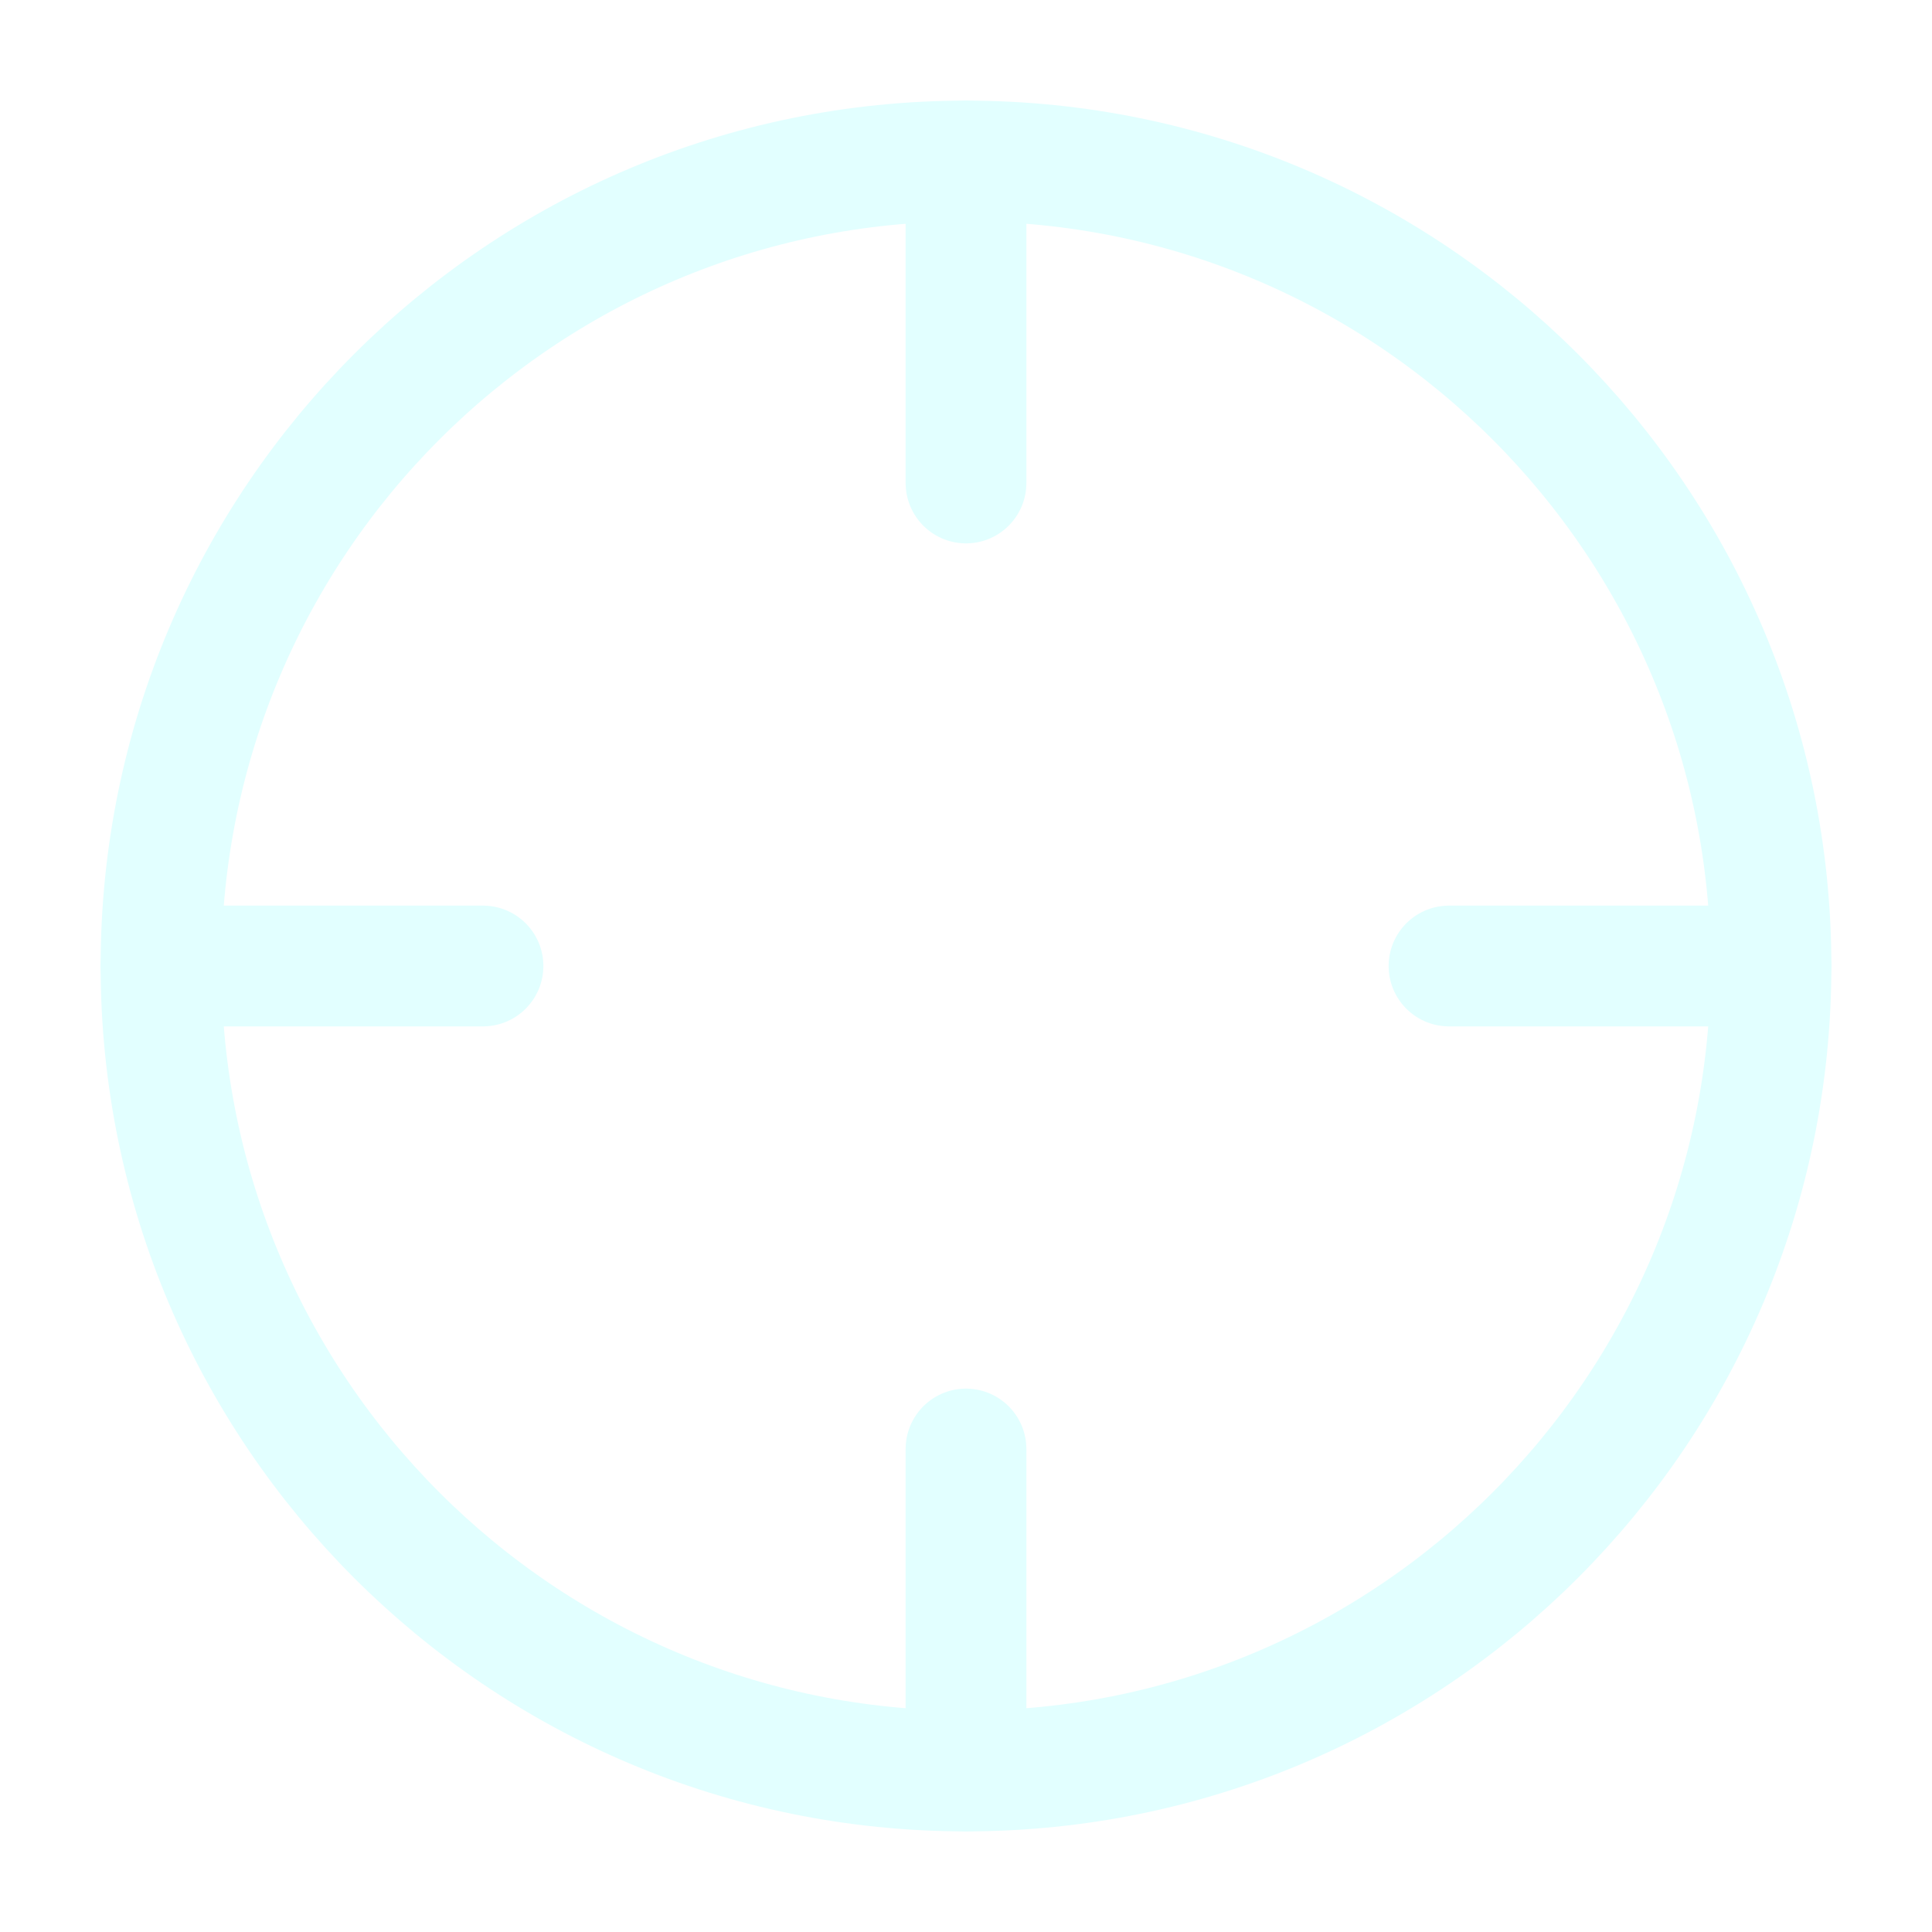
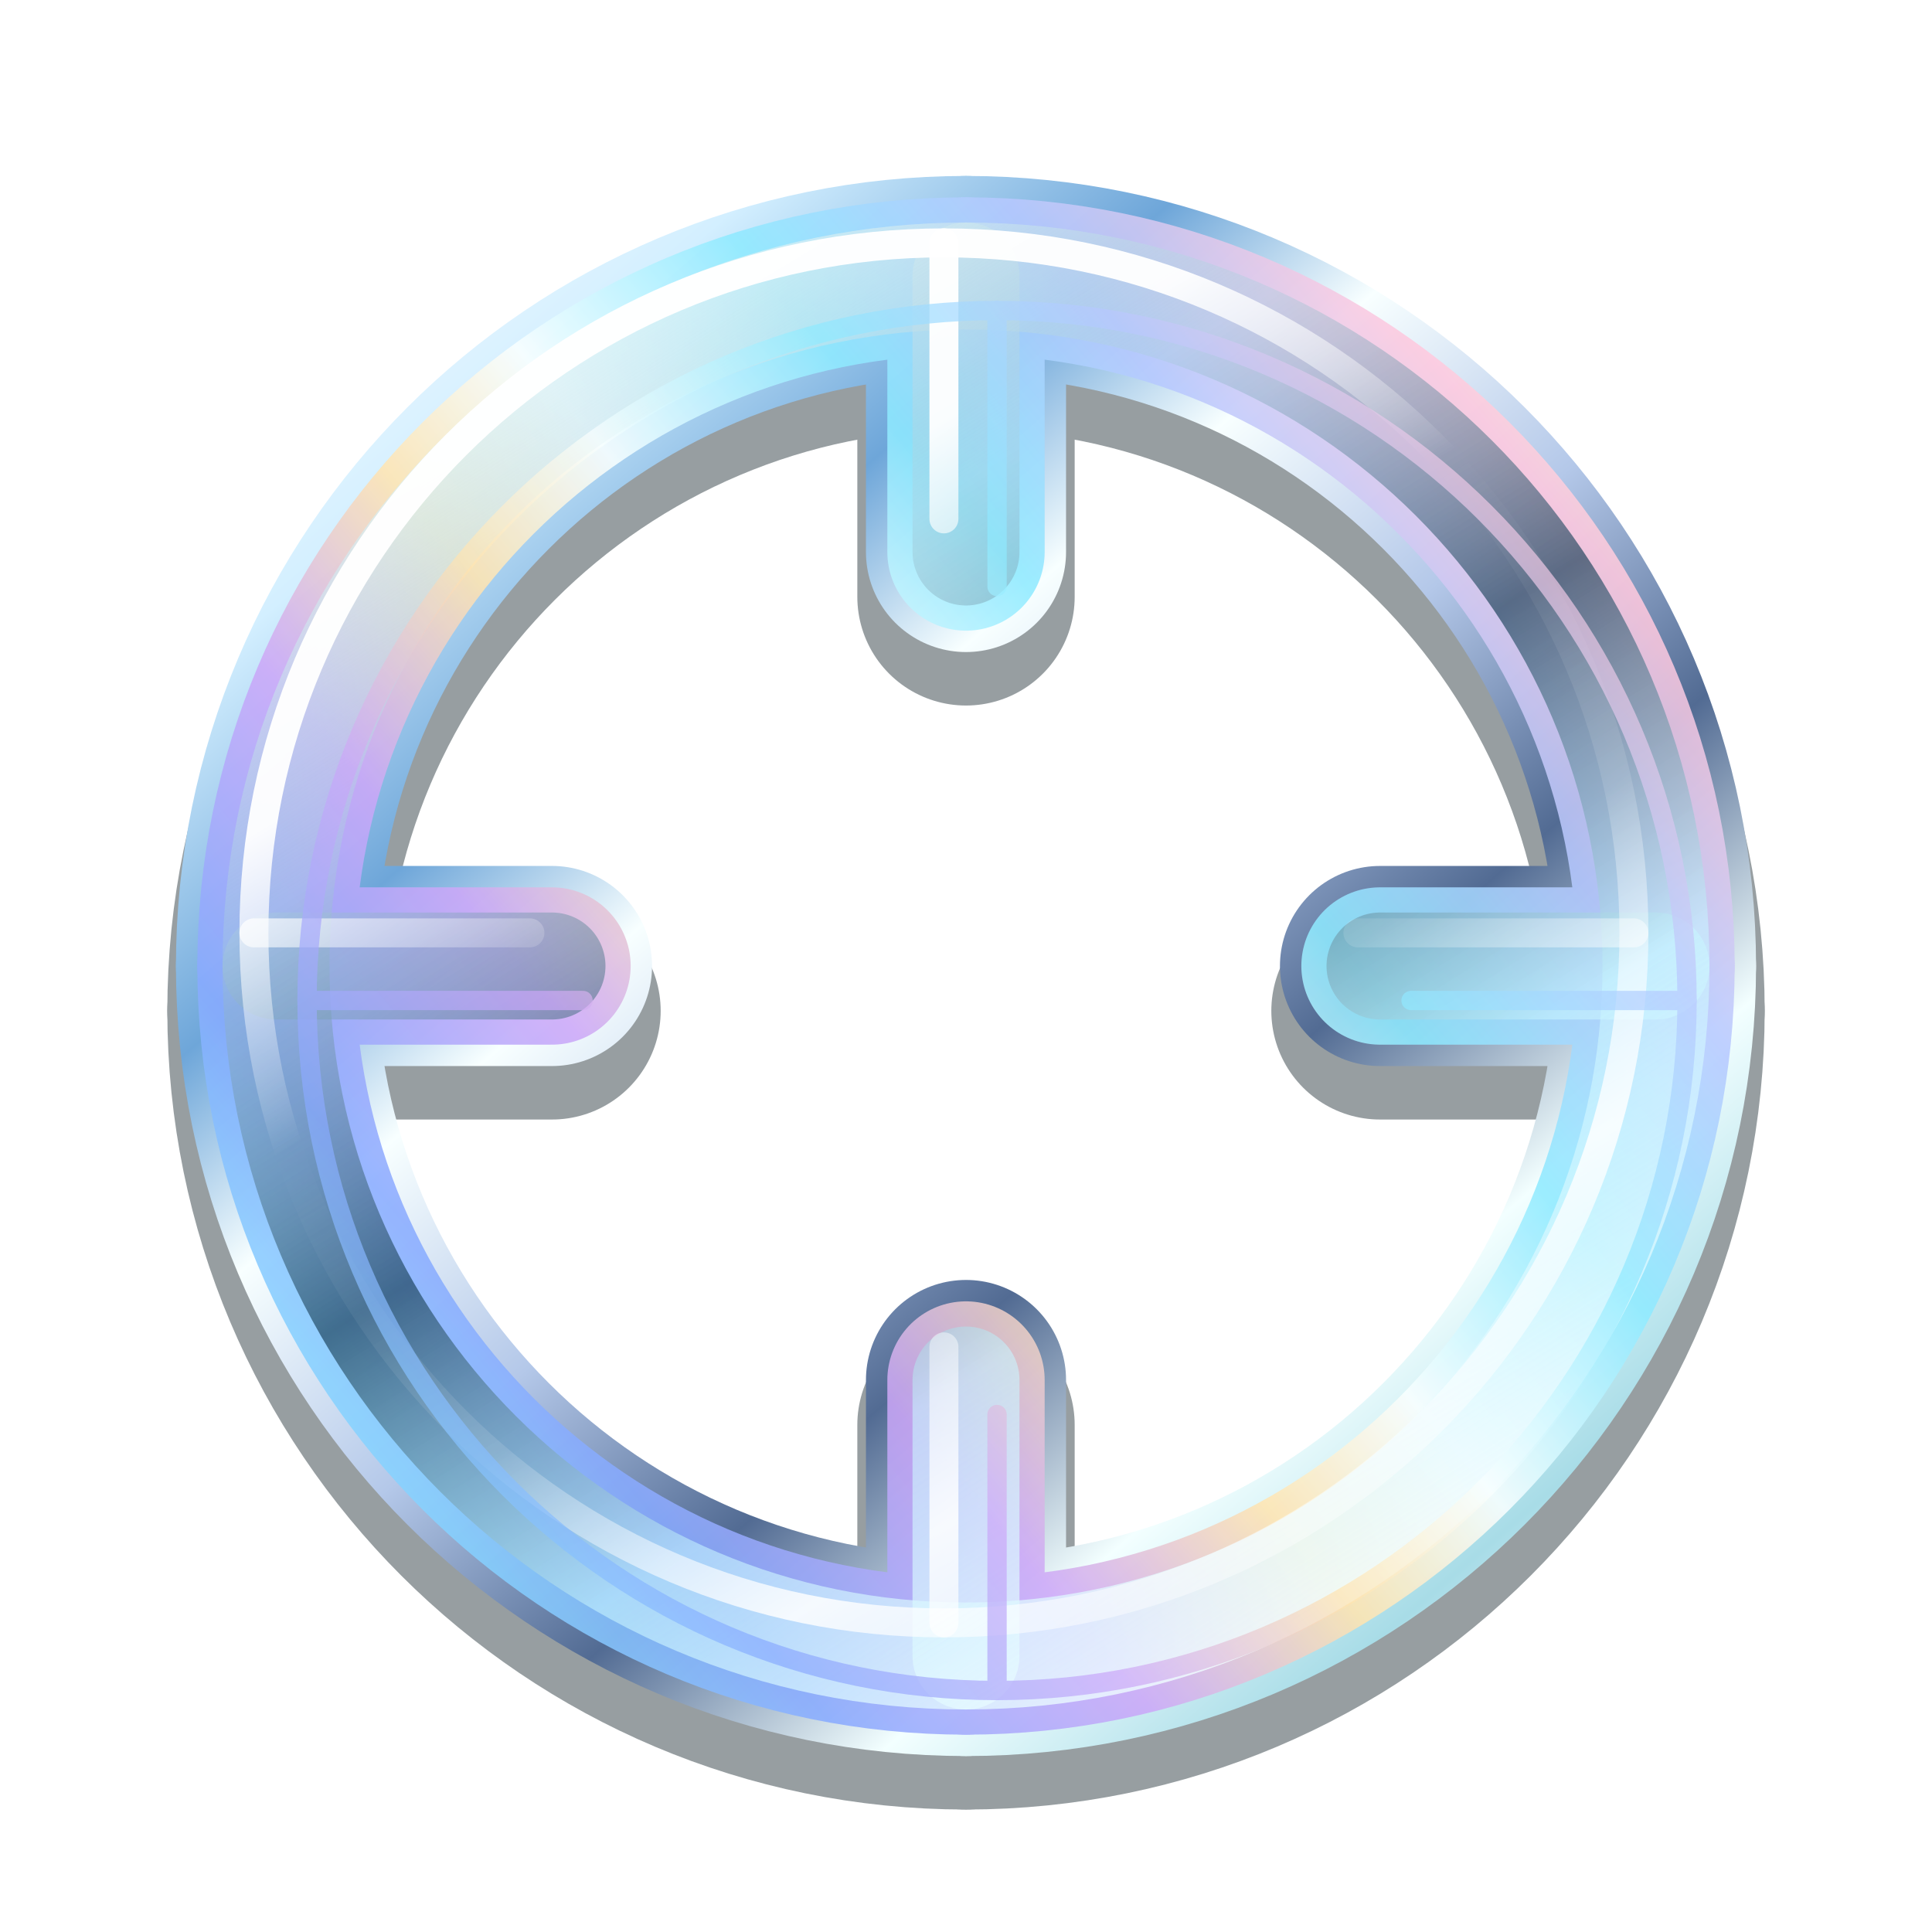
- <svg xmlns="http://www.w3.org/2000/svg" class="lucide lucide-crosshair" width="24" height="24" viewBox="0 0 24 24" fill="none" stroke="#e2ffff" stroke-width="1.5" stroke-linecap="round" stroke-linejoin="round">
-   <circle cx="12" cy="12" r="10" />
-   <line x1="22" x2="18" y1="12" y2="12" />
-   <line x1="6" x2="2" y1="12" y2="12" />
-   <line x1="12" x2="12" y1="6" y2="2" />
-   <line x1="12" x2="12" y1="22" y2="18" />
+ <svg xmlns="http://www.w3.org/2000/svg" xmlns:xlink="http://www.w3.org/1999/xlink" width="128" height="128" viewBox="-2 -2 28 28" fill="none" stroke-linecap="round" stroke-linejoin="round" data-material="liquid-prism">
+   <defs>
+     <g id="prism-shape">
+       <circle cx="12" cy="12" r="10" />
+       <line x1="22" x2="18" y1="12" y2="12" />
+       <line x1="6" x2="2" y1="12" y2="12" />
+       <line x1="12" x2="12" y1="6" y2="2" />
+       <line x1="12" x2="12" y1="22" y2="18" />
+     </g>
+     <linearGradient id="prism-rim" x1="2" y1="1" x2="21" y2="23" gradientUnits="userSpaceOnUse">
+       <stop stop-color="#ffffff" />
+       <stop offset=".15" stop-color="#d3efff" />
+       <stop offset=".29" stop-color="#6ea6d9" />
+       <stop offset=".39" stop-color="#f8ffff" />
+       <stop offset=".52" stop-color="#b4c8e9" />
+       <stop offset=".65" stop-color="#526b93" />
+       <stop offset=".78" stop-color="#f3ffff" />
+       <stop offset=".9" stop-color="#a8dce7" />
+       <stop offset="1" stop-color="#ffffff" />
+     </linearGradient>
+     <linearGradient id="prism-spectrum" x1="2" y1="20" x2="22" y2="3" gradientUnits="userSpaceOnUse">
+       <stop stop-color="#83edff" />
+       <stop offset=".16" stop-color="#88aaff" />
+       <stop offset=".3" stop-color="#cca7f8" />
+       <stop offset=".42" stop-color="#ffe4b0" />
+       <stop offset=".52" stop-color="#f9ffff" />
+       <stop offset=".65" stop-color="#8eeaff" />
+       <stop offset=".78" stop-color="#b7c8ff" />
+       <stop offset=".9" stop-color="#ffc9de" />
+       <stop offset="1" stop-color="#fff2cb" />
+     </linearGradient>
+     <linearGradient id="prism-core" x1="5" y1="2" x2="18" y2="23" gradientUnits="userSpaceOnUse">
+       <stop stop-color="#efffff" stop-opacity=".9" />
+       <stop offset=".25" stop-color="#a8cddc" stop-opacity=".38" />
+       <stop offset=".48" stop-color="#163d55" stop-opacity=".66" />
+       <stop offset=".7" stop-color="#c7f5ff" stop-opacity=".58" />
+       <stop offset="1" stop-color="#ffffff" stop-opacity=".92" />
+     </linearGradient>
+     <linearGradient id="prism-glint" x1="4" y1="2" x2="16" y2="22" gradientUnits="userSpaceOnUse">
+       <stop stop-color="#ffffff" />
+       <stop offset=".27" stop-color="#ffffff" stop-opacity=".95" />
+       <stop offset=".45" stop-color="#ffffff" stop-opacity="0" />
+       <stop offset=".68" stop-color="#ffffff" stop-opacity=".12" />
+       <stop offset=".86" stop-color="#ffffff" stop-opacity=".85" />
+       <stop offset="1" stop-color="#ffffff" stop-opacity=".3" />
+     </linearGradient>
+   </defs>
+   <use xlink:href="#prism-shape" stroke="#061820" stroke-width="3.15" opacity=".42" transform="translate(0 .65)" />
+   <use xlink:href="#prism-shape" stroke="url(#prism-rim)" stroke-width="2.9" />
+   <use xlink:href="#prism-shape" stroke="url(#prism-spectrum)" stroke-width="2.28" opacity=".86" />
+   <use xlink:href="#prism-shape" stroke="url(#prism-core)" stroke-width="1.55" />
+   <use xlink:href="#prism-shape" stroke="url(#prism-glint)" stroke-width=".42" transform="translate(-.32 -.48)" />
+   <use xlink:href="#prism-shape" stroke="url(#prism-spectrum)" stroke-width=".28" opacity=".7" transform="translate(.45 .5)" />
</svg>
